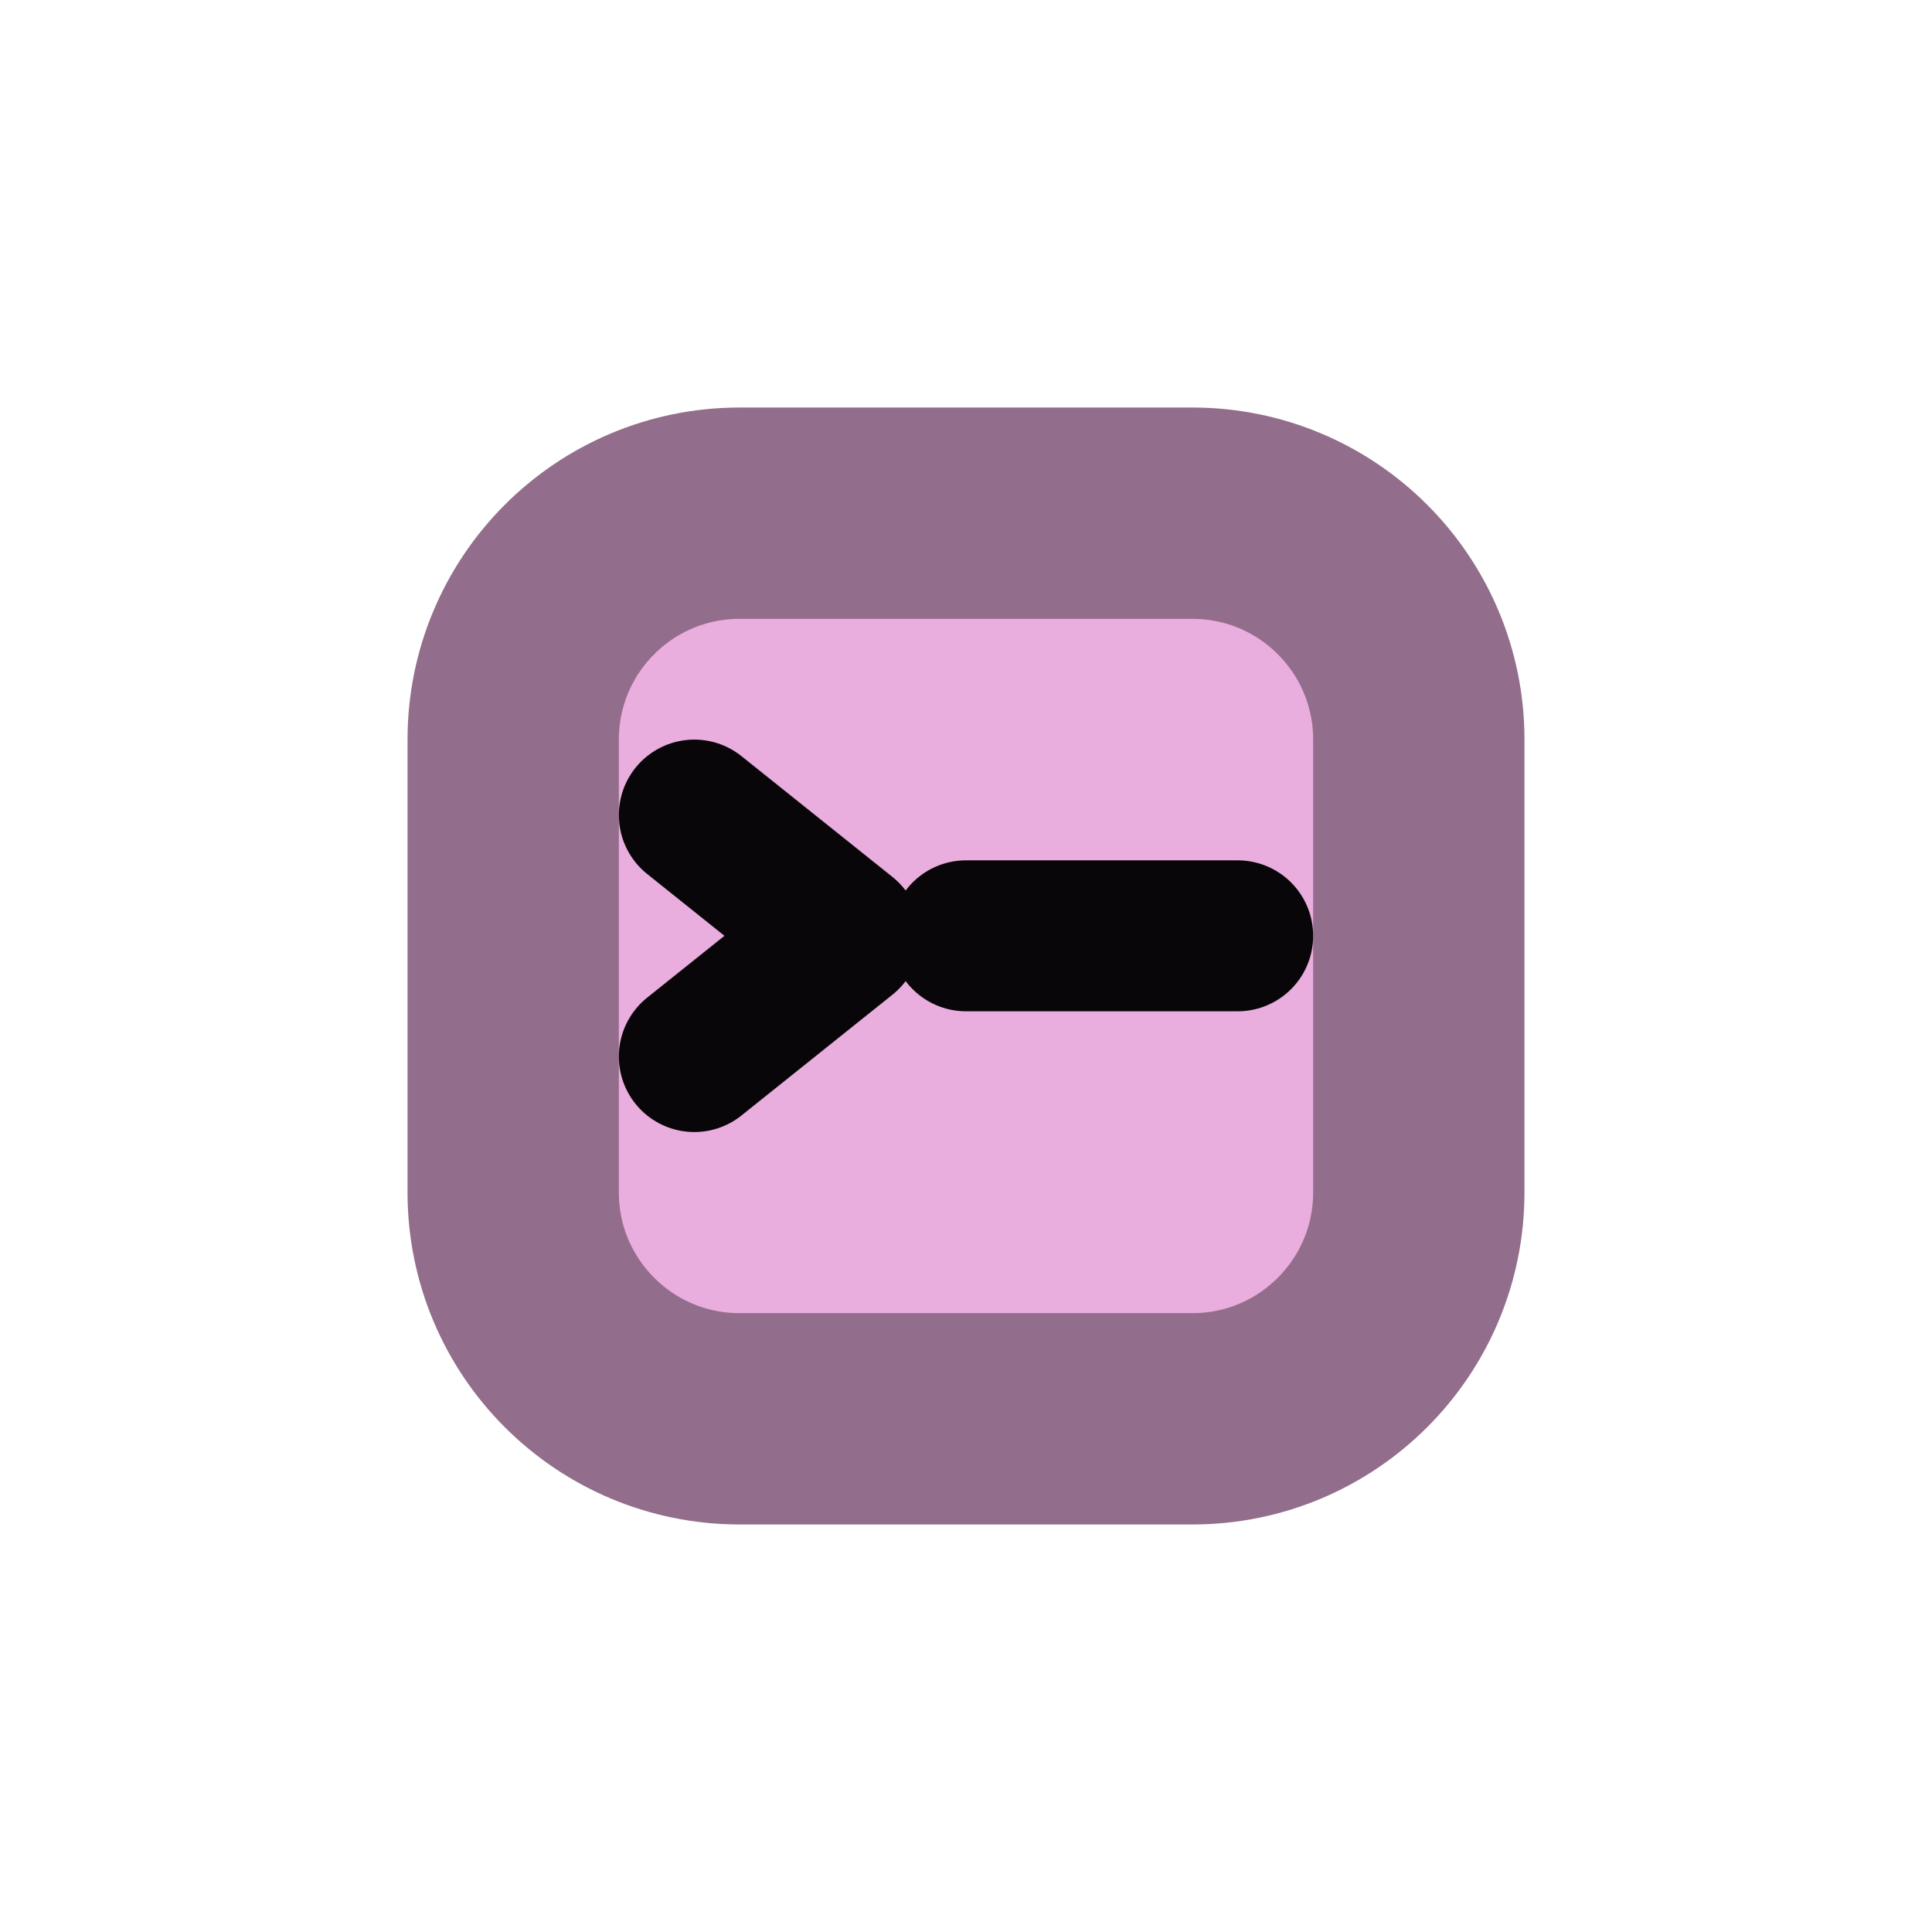
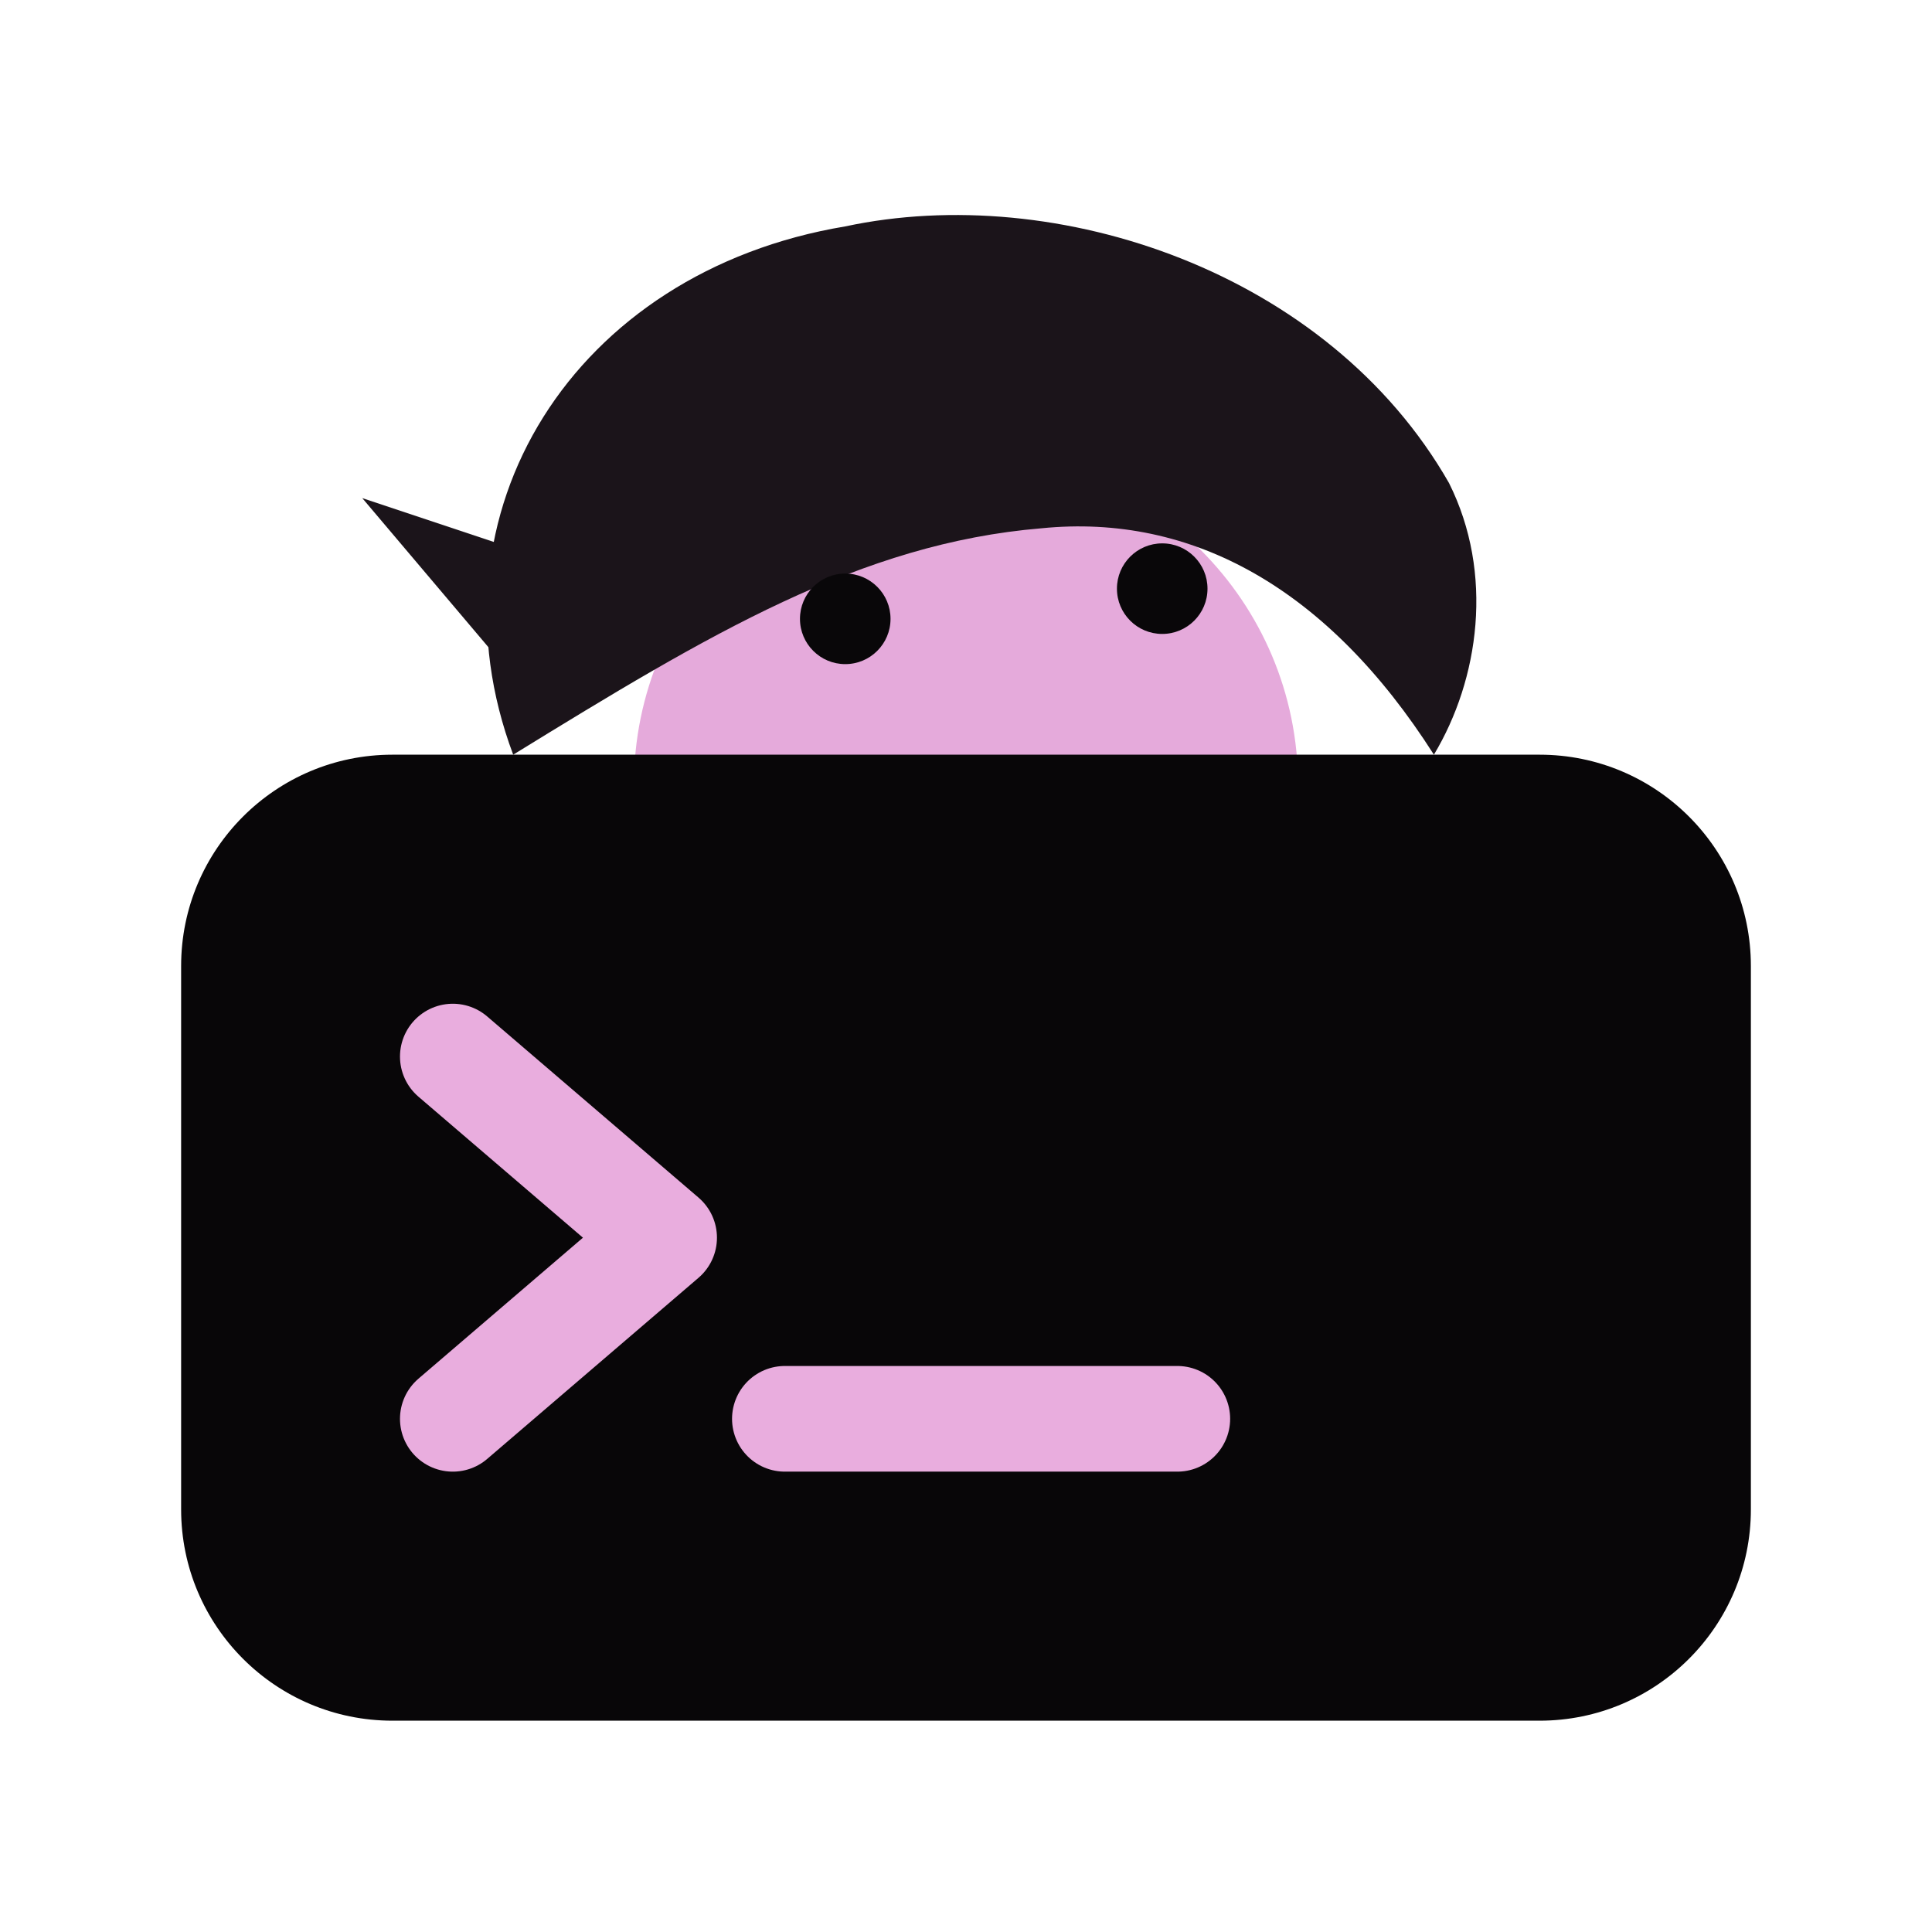
<svg xmlns="http://www.w3.org/2000/svg" width="128" height="128" viewBox="0 0 128 128">
-   <rect x="34" y="34" width="60" height="60" rx="15" fill="#e9adde" stroke="#936d8c" stroke-width="14" />
-   <path d="M46 54 56 62 46 70M64 62h18" fill="none" stroke="#080608" stroke-width="10" stroke-linecap="round" stroke-linejoin="round" />
+   <path d="M42 52a22 22 0 0 1 44 0z" fill="#e5aadb" />
+   <path d="M34 50C28 34 38 18 56 15c14-3 32 3 40 17 3 6 2 13-1 18-7-11-16-16-26-15-12 1-22 7-35 15z" fill="#1b141a" />
+   <path d="M35 46 24 33l15 5z" fill="#1b141a" />
+   <circle cx="56" cy="41" r="3" fill="#090709" />
+   <circle cx="77" cy="39" r="3" fill="#090709" />
+   <rect x="12" y="50" width="104" height="64" rx="14" fill="#080608" />
+   <path d="M30 70 44 82 30 94M52 94h26" fill="none" stroke="#e9adde" stroke-width="7" stroke-linecap="round" stroke-linejoin="round" />
</svg>
